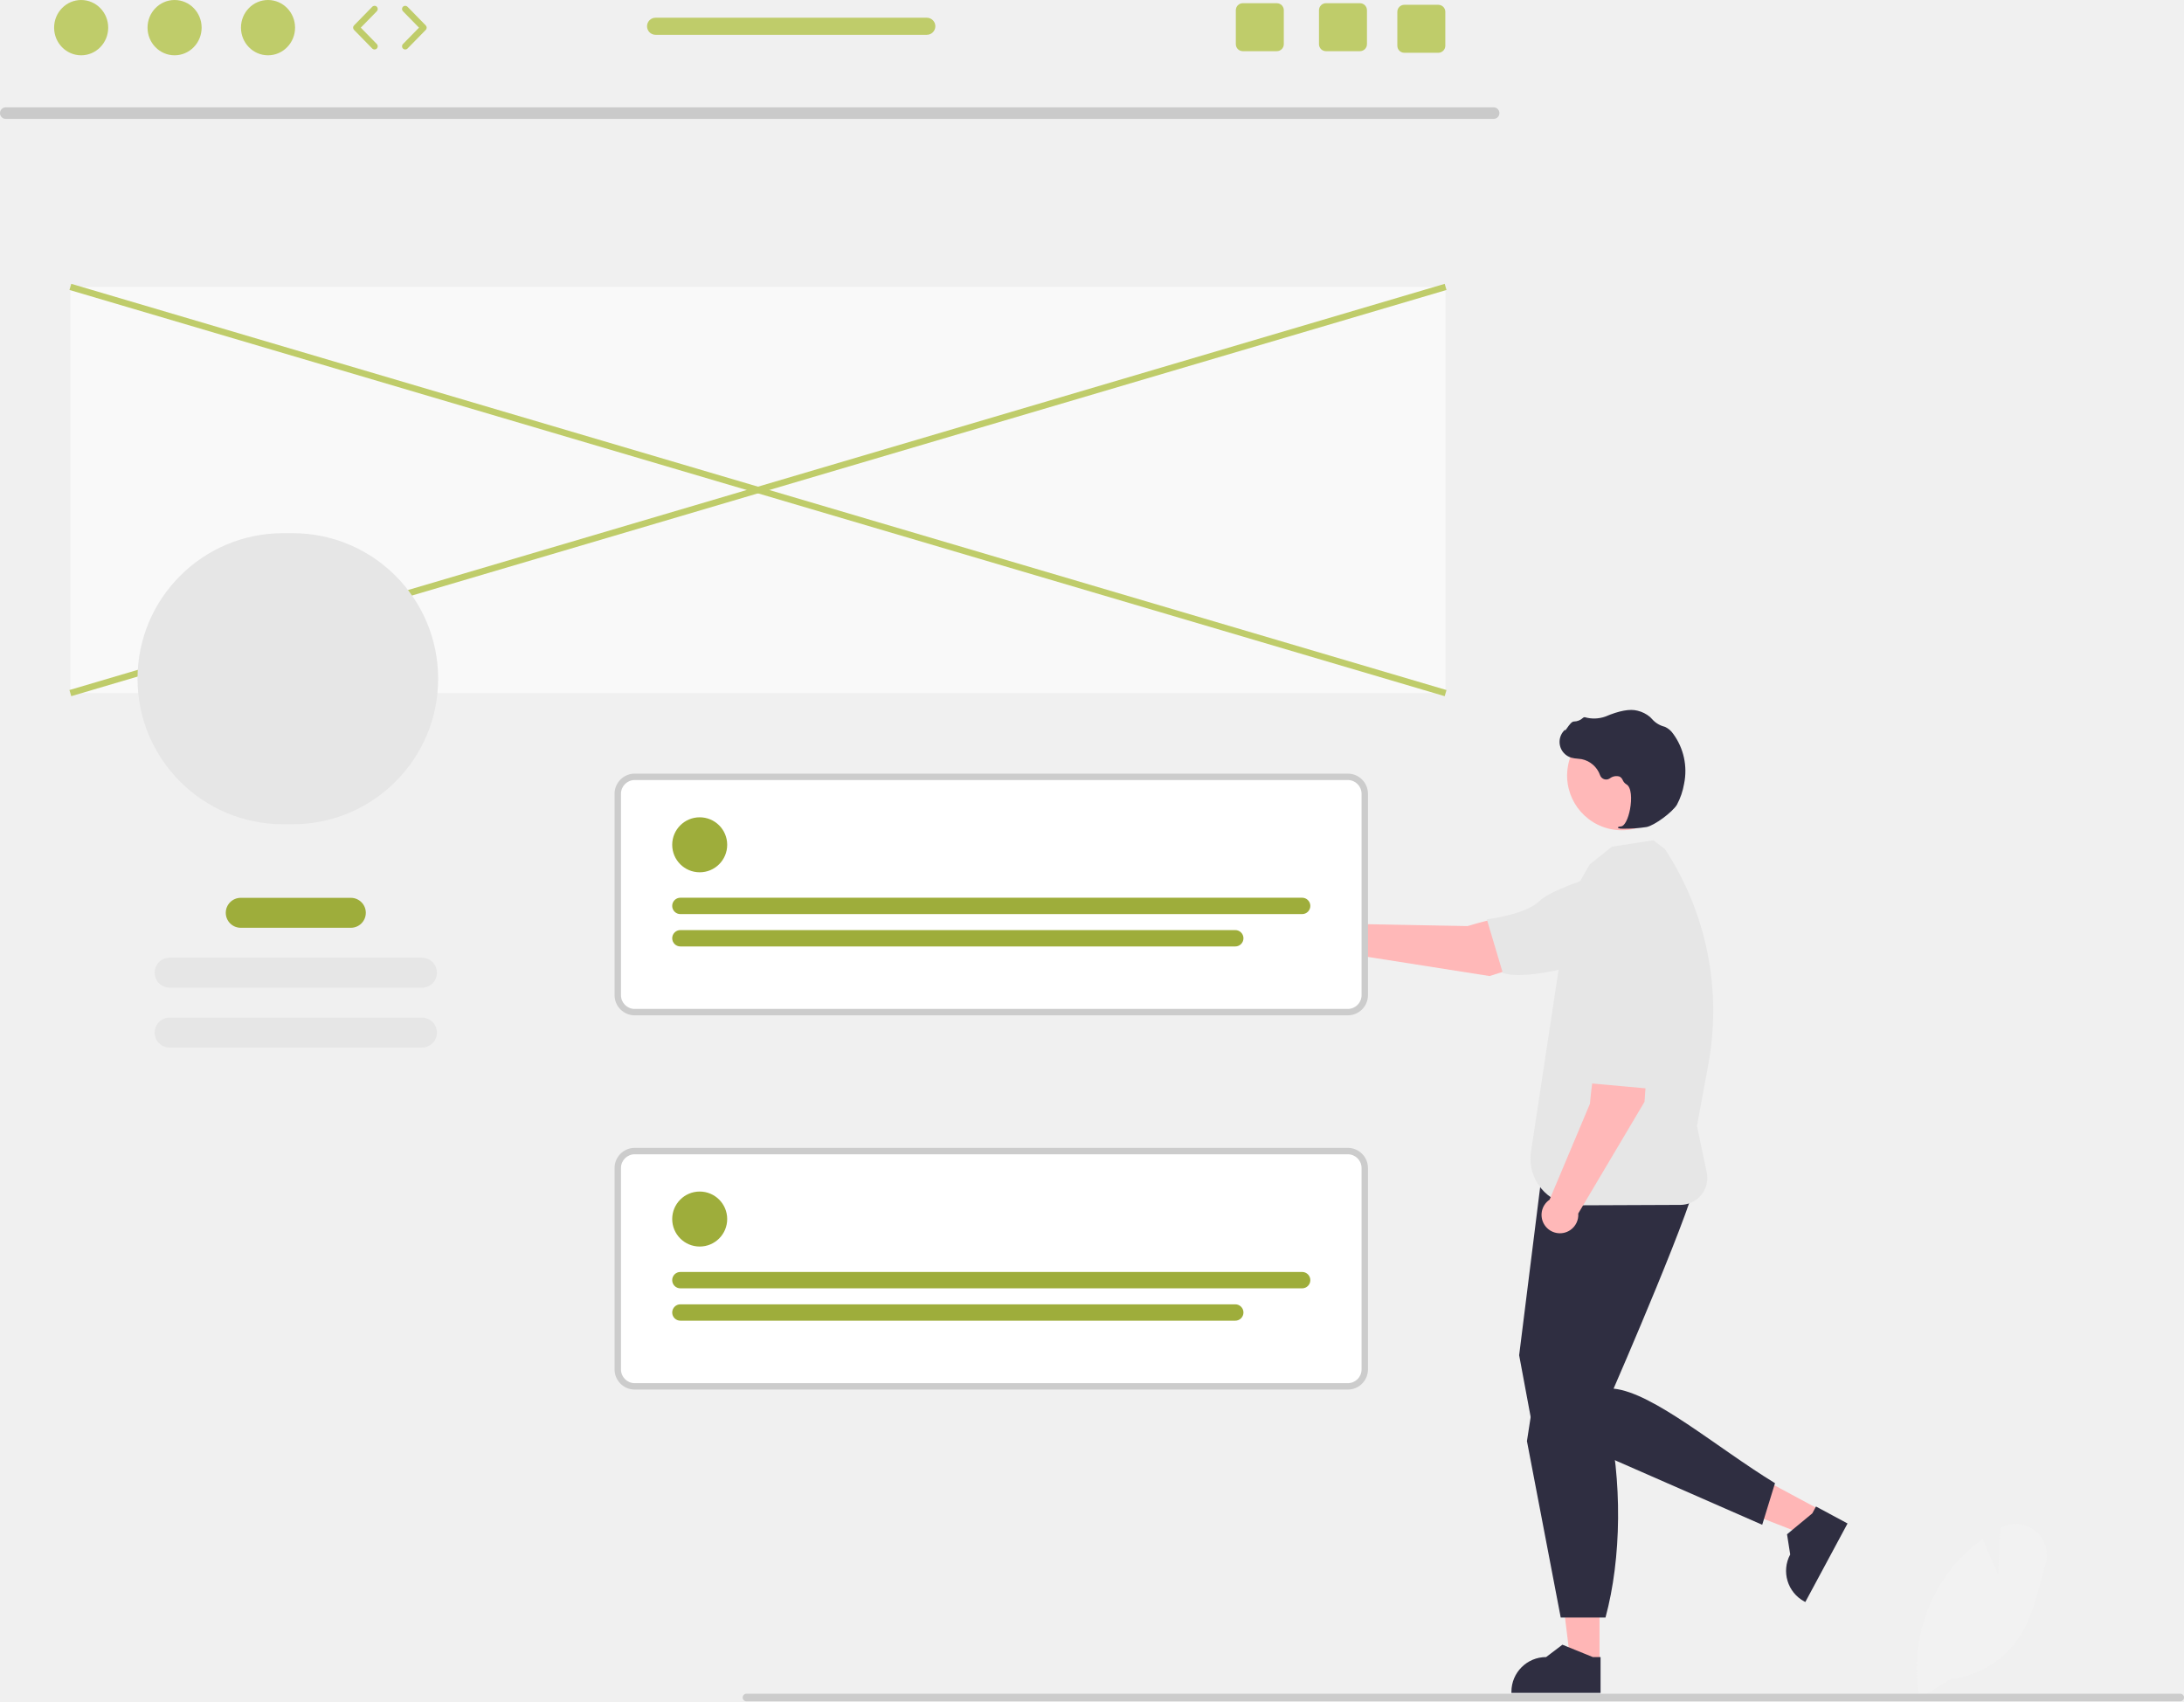
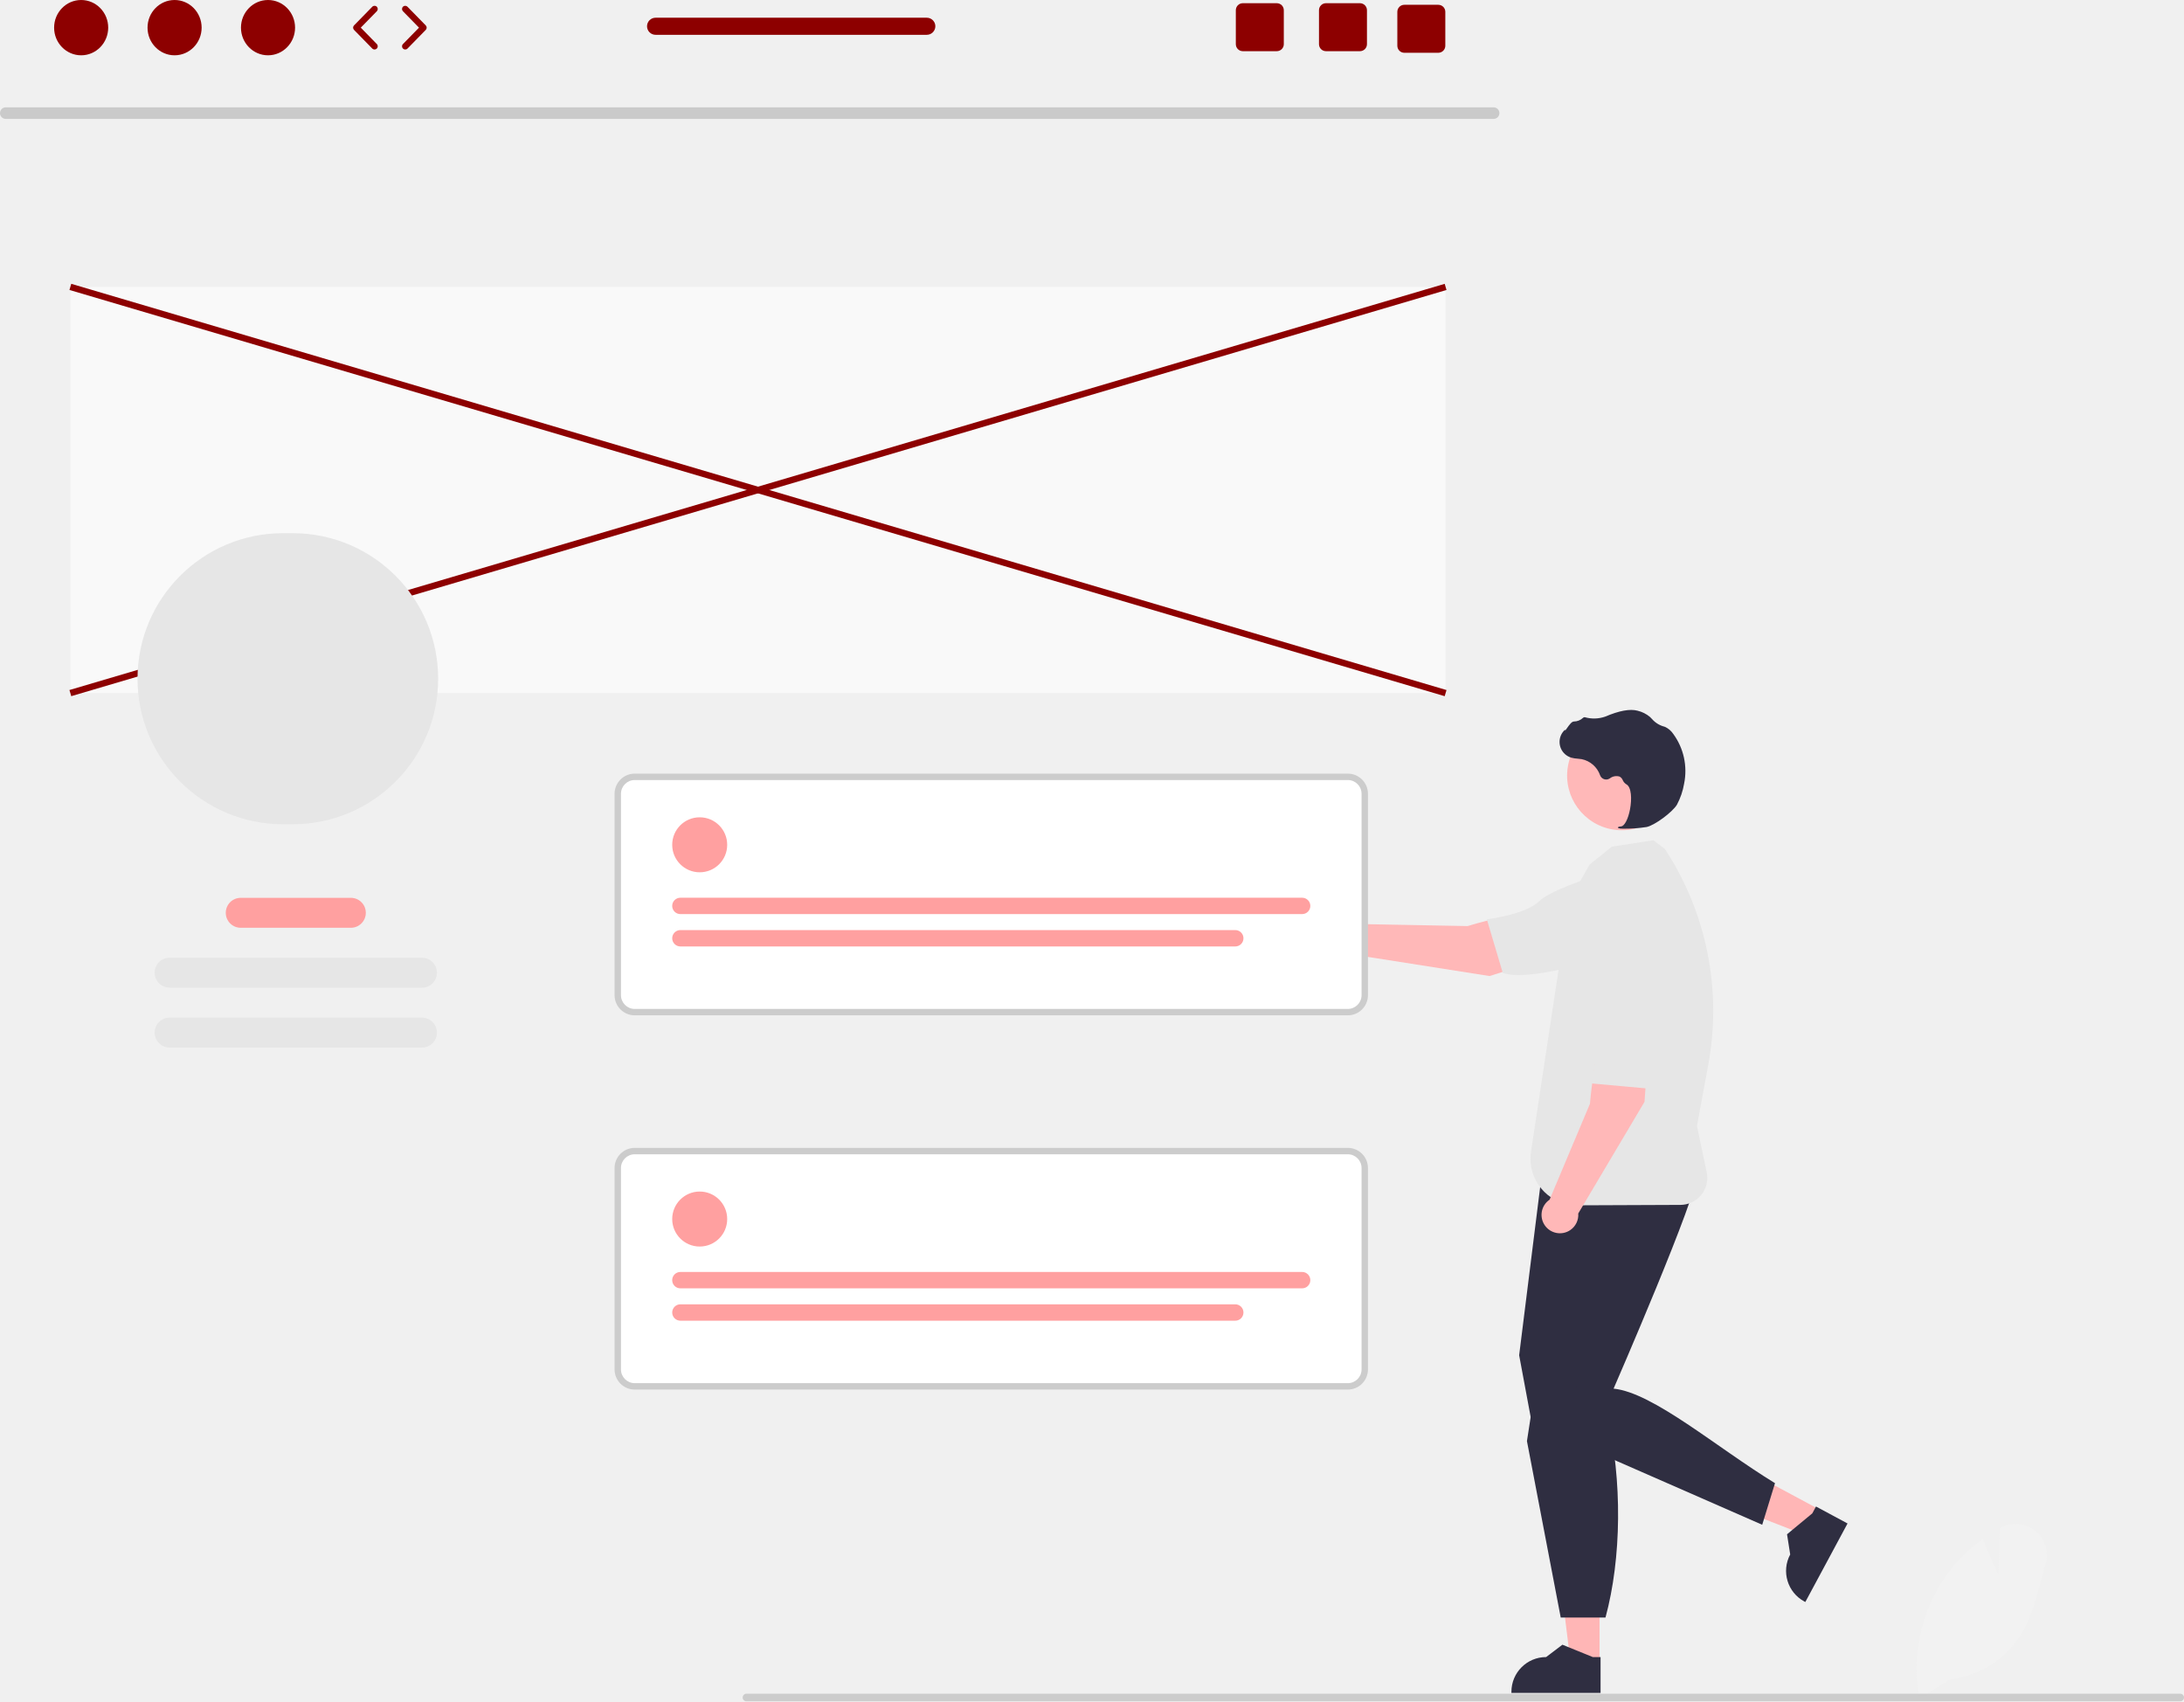
<svg xmlns="http://www.w3.org/2000/svg" width="682.881" height="531.89" viewBox="0 0 682.881 531.89">
  <g>
-     <ellipse cx="25.375" cy="8.645" rx="8.457" ry="8.645" fill="#bfcc6a" />
-     <ellipse cx="54.588" cy="8.645" rx="8.457" ry="8.645" fill="#bfcc6a" />
-     <ellipse cx="83.802" cy="8.645" rx="8.457" ry="8.645" fill="#bfcc6a" />
-     <path d="M117.114,15.478c-.26,0-.519-.101-.715-.301l-5.706-5.833c-.38-.389-.38-1.01,0-1.398l5.706-5.833c.387-.395,1.021-.401,1.414-.016,.395,.386,.402,1.02,.016,1.414l-5.022,5.133,5.022,5.134c.386,.395,.379,1.028-.016,1.414-.194,.19-.447,.285-.699,.285Z" fill="#bfcc6a" />
-     <path d="M126.702,15.478c-.252,0-.505-.095-.699-.285-.395-.386-.402-1.019-.016-1.414l5.021-5.134-5.021-5.133c-.386-.395-.379-1.028,.016-1.414,.394-.387,1.028-.379,1.414,.016l5.706,5.833c.38,.389,.38,1.01,0,1.398l-5.706,5.833c-.196,.2-.455,.301-.715,.301Z" fill="#bfcc6a" />
-     <path d="M425.212,1.001h-10.61c-1.21,0-2.19,.98-2.19,2.19V13.811c0,1.21,.98,2.19,2.19,2.19h10.61c1.21,0,2.2-.98,2.2-2.19V3.191c0-1.21-.99-2.19-2.2-2.19Z" fill="#bfcc6a" />
-     <path d="M399.212,1.001h-10.61c-1.21,0-2.19,.98-2.19,2.19V13.811c0,1.21,.98,2.19,2.19,2.19h10.61c1.21,0,2.2-.98,2.2-2.19V3.191c0-1.21-.99-2.19-2.2-2.19Z" fill="#bfcc6a" />
-     <path d="M449.712,1.501h-10.61c-1.21,0-2.19,.98-2.19,2.19V14.311c0,1.21,.98,2.19,2.19,2.19h10.61c1.21,0,2.2-.98,2.2-2.19V3.691c0-1.21-.99-2.19-2.2-2.19Z" fill="#bfcc6a" />
-     <path d="M289.79,5.541h-84.81c-1.48,0-2.67,1.2-2.67,2.67s1.19,2.67,2.67,2.67h84.81c1.47,0,2.67-1.2,2.67-2.67s-1.2-2.67-2.67-2.67Z" fill="#bfcc6a" />
+     <ellipse cx="25.375" cy="8.645" rx="8.457" ry="8.645" fill="#8d0000" />
+     <ellipse cx="54.588" cy="8.645" rx="8.457" ry="8.645" fill="#8d0000" />
+     <ellipse cx="83.802" cy="8.645" rx="8.457" ry="8.645" fill="#8d0000" />
+     <path d="M117.114,15.478c-.26,0-.519-.101-.715-.301l-5.706-5.833c-.38-.389-.38-1.01,0-1.398l5.706-5.833c.387-.395,1.021-.401,1.414-.016,.395,.386,.402,1.02,.016,1.414l-5.022,5.133,5.022,5.134c.386,.395,.379,1.028-.016,1.414-.194,.19-.447,.285-.699,.285Z" fill="#8d0000" />
+     <path d="M126.702,15.478c-.252,0-.505-.095-.699-.285-.395-.386-.402-1.019-.016-1.414l5.021-5.134-5.021-5.133c-.386-.395-.379-1.028,.016-1.414,.394-.387,1.028-.379,1.414,.016l5.706,5.833c.38,.389,.38,1.01,0,1.398l-5.706,5.833c-.196,.2-.455,.301-.715,.301Z" fill="#8d0000" />
+     <path d="M425.212,1.001h-10.61c-1.21,0-2.19,.98-2.19,2.19V13.811c0,1.21,.98,2.19,2.19,2.19h10.61c1.21,0,2.2-.98,2.2-2.19V3.191c0-1.21-.99-2.19-2.2-2.19Z" fill="#8d0000" />
+     <path d="M399.212,1.001h-10.61c-1.21,0-2.19,.98-2.19,2.19V13.811c0,1.21,.98,2.19,2.19,2.19h10.61c1.21,0,2.2-.98,2.2-2.19V3.191c0-1.21-.99-2.19-2.2-2.19Z" fill="#8d0000" />
+     <path d="M449.712,1.501h-10.61c-1.21,0-2.19,.98-2.19,2.19V14.311c0,1.21,.98,2.19,2.19,2.19h10.61c1.21,0,2.2-.98,2.2-2.19V3.691c0-1.21-.99-2.19-2.2-2.19Z" fill="#8d0000" />
+     <path d="M289.79,5.541h-84.81c-1.48,0-2.67,1.2-2.67,2.67s1.19,2.67,2.67,2.67h84.81c1.47,0,2.67-1.2,2.67-2.67s-1.2-2.67-2.67-2.67Z" fill="#8d0000" />
  </g>
  <polygon points="500.135 519.8 491.072 519.799 486.759 484.837 500.137 484.838 500.135 519.8" fill="#ffb6b6" />
  <path d="M500.455,529.255l-27.873-.001v-.352c0-5.992,4.858-10.849,10.849-10.849h.001l5.091-3.863,9.5,3.863,2.433,0-0,11.202Z" fill="#2f2e41" />
  <polygon points="569.199 472.092 564.907 480.075 532.071 467.317 538.407 455.534 569.199 472.092" fill="#ffb6b6" />
  <path d="M577.679,476.288l-13.2,24.55-.31-.167c-5.277-2.838-7.255-9.416-4.418-14.693l0-.001-.991-6.313,7.901-6.538,1.152-2.143,9.866,5.305Z" fill="#2f2e41" />
  <path d="M482.999,359.691l-8,64,4,21.457,72,31.543,4-13c-18.404-11.262-38.078-28.305-50.474-29.558,0,0,26.974-61.942,25.974-66.942s-47.5-7.5-47.5-7.5Z" fill="#2f2e41" />
  <path d="M481.621,423.506l-4.185,27.028,10.563,55.157h14c5.03-18.533,5.289-42.892,.5-63.5l-20.878-18.685Z" fill="#2f2e41" />
  <path d="M490.615,281.496l6.454-11.246,6.929-5.559,13-2,3.612,2.777h0c12.998,19.866,17.845,43.974,13.535,67.32l-3.549,19.223,3.054,14.502c.96,4.56-1.958,9.036-6.519,9.996-.56,.118-1.131,.179-1.704,.181l-32.255,.133c-8.048,.033-14.6-6.464-14.633-14.513-.003-.751,.052-1.502,.164-2.244l11.911-78.571Z" fill="#e6e6e6" />
  <path d="M515.934,320.221l-12.891-1.846c-4.36,7.29-5.909,26.695-5.909,26.695l-12.616,29.986c-2.627,1.784-3.31,5.36-1.526,7.986,1.784,2.627,5.36,3.31,7.986,1.526,1.705-1.158,2.659-3.139,2.502-5.194l20.714-34.902,1.739-24.25Z" fill="#ffb8b8" />
  <path d="M513.883,284.433h0c7.499,1.161,12.636,8.182,11.475,15.681-.13,.84-.338,1.667-.621,2.469l-2.736,7.754s-1.489,23.347-7.168,29.937l-17.426-1.577s3.186-11.779,.74-17.478c-1.498-3.49-1.415-15.545,.061-25.351,1.162-7.479,8.167-12.6,15.646-11.438l.029,.005Z" fill="#e6e6e6" />
  <path d="M488.921,297.776l-3.061-12.658c-8.387-1.348-26.984,4.402-26.984,4.402l-32.526-.608c-2.63-1.779-6.205-1.088-7.983,1.542s-1.088,6.205,1.542,7.983c1.707,1.154,3.901,1.307,5.751,.4l40.093,6.308,23.168-7.37Z" fill="#ffb8b8" />
  <path d="M521.401,282.61h0c1.7,7.395-2.917,14.769-10.313,16.468-.829,.19-1.673,.304-2.523,.338l-8.216,.332s-22.237,7.267-30.462,4.434l-4.992-16.771s12.121-1.405,16.508-5.788c2.687-2.685,13.914-7.074,23.569-9.336,7.377-1.692,14.729,2.917,16.421,10.294l.006,.028Z" fill="#e6e6e6" />
  <circle cx="507.092" cy="242.465" r="17.094" transform="translate(186.5313 704.1709) rotate(-80.78253)" fill="#ffb8b8" />
  <path d="M507.382,259.073c2.501,.039,5.001-.136,7.472-.522,2.45-.498,7.93-4.514,9.457-6.931h0c1.113-2.073,1.88-4.314,2.27-6.635,1.114-5.448-.134-11.113-3.434-15.588-.627-.926-1.493-1.665-2.506-2.139-.09-.035-.182-.066-.275-.093-1.476-.388-2.802-1.209-3.808-2.356-.195-.232-.407-.45-.633-.651-1.137-.96-2.485-1.636-3.934-1.975-2.338-.626-5.722-.005-10.058,1.848-2.06,.724-4.293,.792-6.393,.196-.209-.04-.424,.033-.565,.193-.78,.732-1.808,1.142-2.877,1.147-.655,.029-1.342,.936-2.173,2.118-.188,.268-.408,.582-.567,.772l-.021-.366-.37,.408c-1.906,2.101-1.748,5.35,.353,7.256,.565,.512,1.236,.892,1.966,1.113,.659,.175,1.334,.283,2.015,.321,.412,.037,.839,.075,1.248,.146,2.669,.547,4.854,2.455,5.755,5.026,.378,1.053,1.537,1.6,2.59,1.223,.165-.059,.322-.14,.467-.24,.864-.673,2.003-.88,3.049-.555,.445,.248,.792,.641,.982,1.114,.231,.527,.613,.973,1.098,1.282,1.66,.856,1.774,4.647,1.178,7.808-.575,3.047-1.711,5.251-2.763,5.36-.81,.084-.902,.141-.961,.284l-.052,.128,.091,.12c.447,.162,.924,.226,1.398,.187Z" fill="#2f2e41" />
  <rect x="21.999" y="89.691" width="430" height="127" fill="#f9f9f9" />
  <path d="M467.061,37.169H1.768c-.998-.021-1.789-.847-1.768-1.845,.021-.968,.8-1.747,1.768-1.768H467.061c.998,.021,1.789,.847,1.768,1.845-.021,.968-.8,1.747-1.768,1.768Z" fill="#cacaca" />
-   <rect x="235.999" y="-70.99" width="2" height="448.363" transform="translate(22.95072 337.0919) rotate(-73.54556)" fill="#bfcc6a" />
-   <rect x="12.817" y="152.191" width="448.363" height="2" transform="translate(-33.68325 73.39625) rotate(-16.4527)" fill="#bfcc6a" />
+   <rect x="235.999" y="-70.99" width="2" height="448.363" transform="translate(22.95072 337.0919) rotate(-73.54556)" fill="#8d0000" />
+   <rect x="12.817" y="152.191" width="448.363" height="2" transform="translate(-33.68325 73.39625) rotate(-16.4527)" fill="#8d0000" />
  <rect x="42.999" y="166.691" width="94" height="91" rx="45.5" ry="45.5" fill="#e6e6e6" />
-   <path d="M75.275,280.691h34.424c2.586,0,4.682,2.096,4.682,4.682h0c0,2.586-2.096,4.682-4.682,4.682h-34.424c-2.586,0-4.682-2.096-4.682-4.682h0c0-2.586,2.096-4.682,4.682-4.682Z" fill="#9ead3b" />
+   <path d="M75.275,280.691h34.424c2.586,0,4.682,2.096,4.682,4.682h0c0,2.586-2.096,4.682-4.682,4.682h-34.424c-2.586,0-4.682-2.096-4.682-4.682h0c0-2.586,2.096-4.682,4.682-4.682Z" fill="#ffa0a0" />
  <path d="M53.037,299.418h78.9c2.586,0,4.682,2.096,4.682,4.682h0c0,2.586-2.096,4.682-4.682,4.682H53.037c-2.586,0-4.682-2.096-4.682-4.682h0c0-2.586,2.096-4.682,4.682-4.682Z" fill="#e6e6e6" />
  <path d="M53.037,318.145h78.9c2.586,0,4.682,2.096,4.682,4.682h0c0,2.586-2.096,4.682-4.682,4.682H53.037c-2.586,0-4.682-2.096-4.682-4.682h0c0-2.586,2.096-4.682,4.682-4.682Z" fill="#e6e6e6" />
  <path d="M421.429,316.425H198.458c-2.925-.003-5.295-2.373-5.298-5.298v-62.965c.003-2.925,2.373-5.294,5.298-5.298h222.97c2.925,.003,5.295,2.373,5.298,5.298v62.965c-.003,2.925-2.373,5.295-5.298,5.298Z" fill="#fff" />
  <path d="M421.429,317.425H198.458c-3.477-.004-6.294-2.821-6.298-6.298v-62.965c.004-3.477,2.821-6.294,6.298-6.298h222.97c3.477,.004,6.294,2.821,6.298,6.298v62.965c-.004,3.477-2.821,6.294-6.298,6.298Zm-222.97-73.561c-2.372,.003-4.295,1.925-4.298,4.298v62.965c.003,2.372,1.925,4.295,4.298,4.298h222.97c2.372-.003,4.295-1.925,4.298-4.298v-62.965c-.003-2.372-1.925-4.295-4.298-4.298l-222.97,0Z" fill="#ccc" />
-   <circle cx="218.779" cy="264.112" r="8.597" fill="#9ead3b" />
-   <path d="M407.144,285.776H212.742c-1.414,.002-2.562-1.143-2.564-2.556-.002-1.414,1.143-2.562,2.556-2.564h194.409c1.414-.002,2.562,1.143,2.564,2.556,.002,1.414-1.143,2.562-2.557,2.564h-.007Z" fill="#9ead3b" />
-   <path d="M386.238,295.892H212.742c-1.414,0-2.56-1.146-2.56-2.56s1.146-2.56,2.56-2.56h173.496c1.414,0,2.56,1.146,2.56,2.56s-1.146,2.56-2.56,2.56Z" fill="#9ead3b" />
+   <circle cx="218.779" cy="264.112" r="8.597" fill="#ffa0a0" />
+   <path d="M407.144,285.776H212.742c-1.414,.002-2.562-1.143-2.564-2.556-.002-1.414,1.143-2.562,2.556-2.564h194.409c1.414-.002,2.562,1.143,2.564,2.556,.002,1.414-1.143,2.562-2.557,2.564h-.007Z" fill="#ffa0a0" />
+   <path d="M386.238,295.892H212.742c-1.414,0-2.56-1.146-2.56-2.56s1.146-2.56,2.56-2.56h173.496c1.414,0,2.56,1.146,2.56,2.56s-1.146,2.56-2.56,2.56Z" fill="#ffa0a0" />
  <path d="M421.429,433.425H198.458c-2.925-.003-5.295-2.373-5.298-5.298v-62.965c.003-2.925,2.373-5.294,5.298-5.298h222.97c2.925,.003,5.295,2.373,5.298,5.298v62.965c-.003,2.925-2.373,5.294-5.298,5.298Z" fill="#fff" />
  <path d="M421.429,434.425H198.458c-3.477-.004-6.294-2.821-6.298-6.298v-62.965c.004-3.477,2.821-6.294,6.298-6.298h222.97c3.477,.004,6.294,2.821,6.298,6.298v62.965c-.004,3.477-2.821,6.294-6.298,6.298Zm-222.97-73.561c-2.372,.003-4.295,1.925-4.298,4.298v62.965c.003,2.372,1.925,4.295,4.298,4.298h222.97c2.372-.003,4.295-1.925,4.298-4.298v-62.965c-.003-2.372-1.925-4.295-4.298-4.298l-222.97,0Z" fill="#ccc" />
-   <circle cx="218.779" cy="381.112" r="8.597" fill="#9ead3b" />
-   <path d="M407.144,402.776H212.742c-1.414,.002-2.562-1.143-2.564-2.556-.002-1.414,1.143-2.562,2.556-2.564h194.409c1.414-.002,2.562,1.143,2.564,2.556,.002,1.414-1.143,2.562-2.557,2.564h-.007Z" fill="#9ead3b" />
-   <path d="M386.238,412.892H212.742c-1.414,0-2.56-1.146-2.56-2.56s1.146-2.56,2.56-2.56h173.496c1.414,0,2.56,1.146,2.56,2.56s-1.146,2.56-2.56,2.56h0Z" fill="#9ead3b" />
+   <circle cx="218.779" cy="381.112" r="8.597" fill="#ffa0a0" />
+   <path d="M407.144,402.776H212.742c-1.414,.002-2.562-1.143-2.564-2.556-.002-1.414,1.143-2.562,2.556-2.564h194.409c1.414-.002,2.562,1.143,2.564,2.556,.002,1.414-1.143,2.562-2.557,2.564h-.007Z" fill="#ffa0a0" />
+   <path d="M386.238,412.892H212.742c-1.414,0-2.56-1.146-2.56-2.56s1.146-2.56,2.56-2.56h173.496c1.414,0,2.56,1.146,2.56,2.56s-1.146,2.56-2.56,2.56h0Z" fill="#ffa0a0" />
  <path d="M600.206,530.876l-.08-.426c-2.628-14.488,1.251-29.399,10.605-40.77,2.617-3.131,5.618-5.92,8.933-8.301l.316-.228,.138,.364c1.648,4.346,3.729,8.699,4.677,10.626l.64-14.382,.365-.194c3.422-1.834,7.617-1.401,10.592,1.093,3.078,2.474,4.342,6.571,3.192,10.349-.497,1.69-.967,3.443-1.421,5.138-1.561,5.825-3.174,11.848-6.302,16.92-4.871,7.728-12.97,12.845-22.041,13.925l-9.614,5.886Z" fill="#f2f2f2" />
  <path d="M682.881,530.7c.002,.655-.528,1.188-1.183,1.19H233.401c-.657,0-1.19-.533-1.19-1.19s.533-1.19,1.19-1.19h448.29c.655-.002,1.188,.528,1.19,1.183v.007Z" fill="#ccc" />
</svg>
